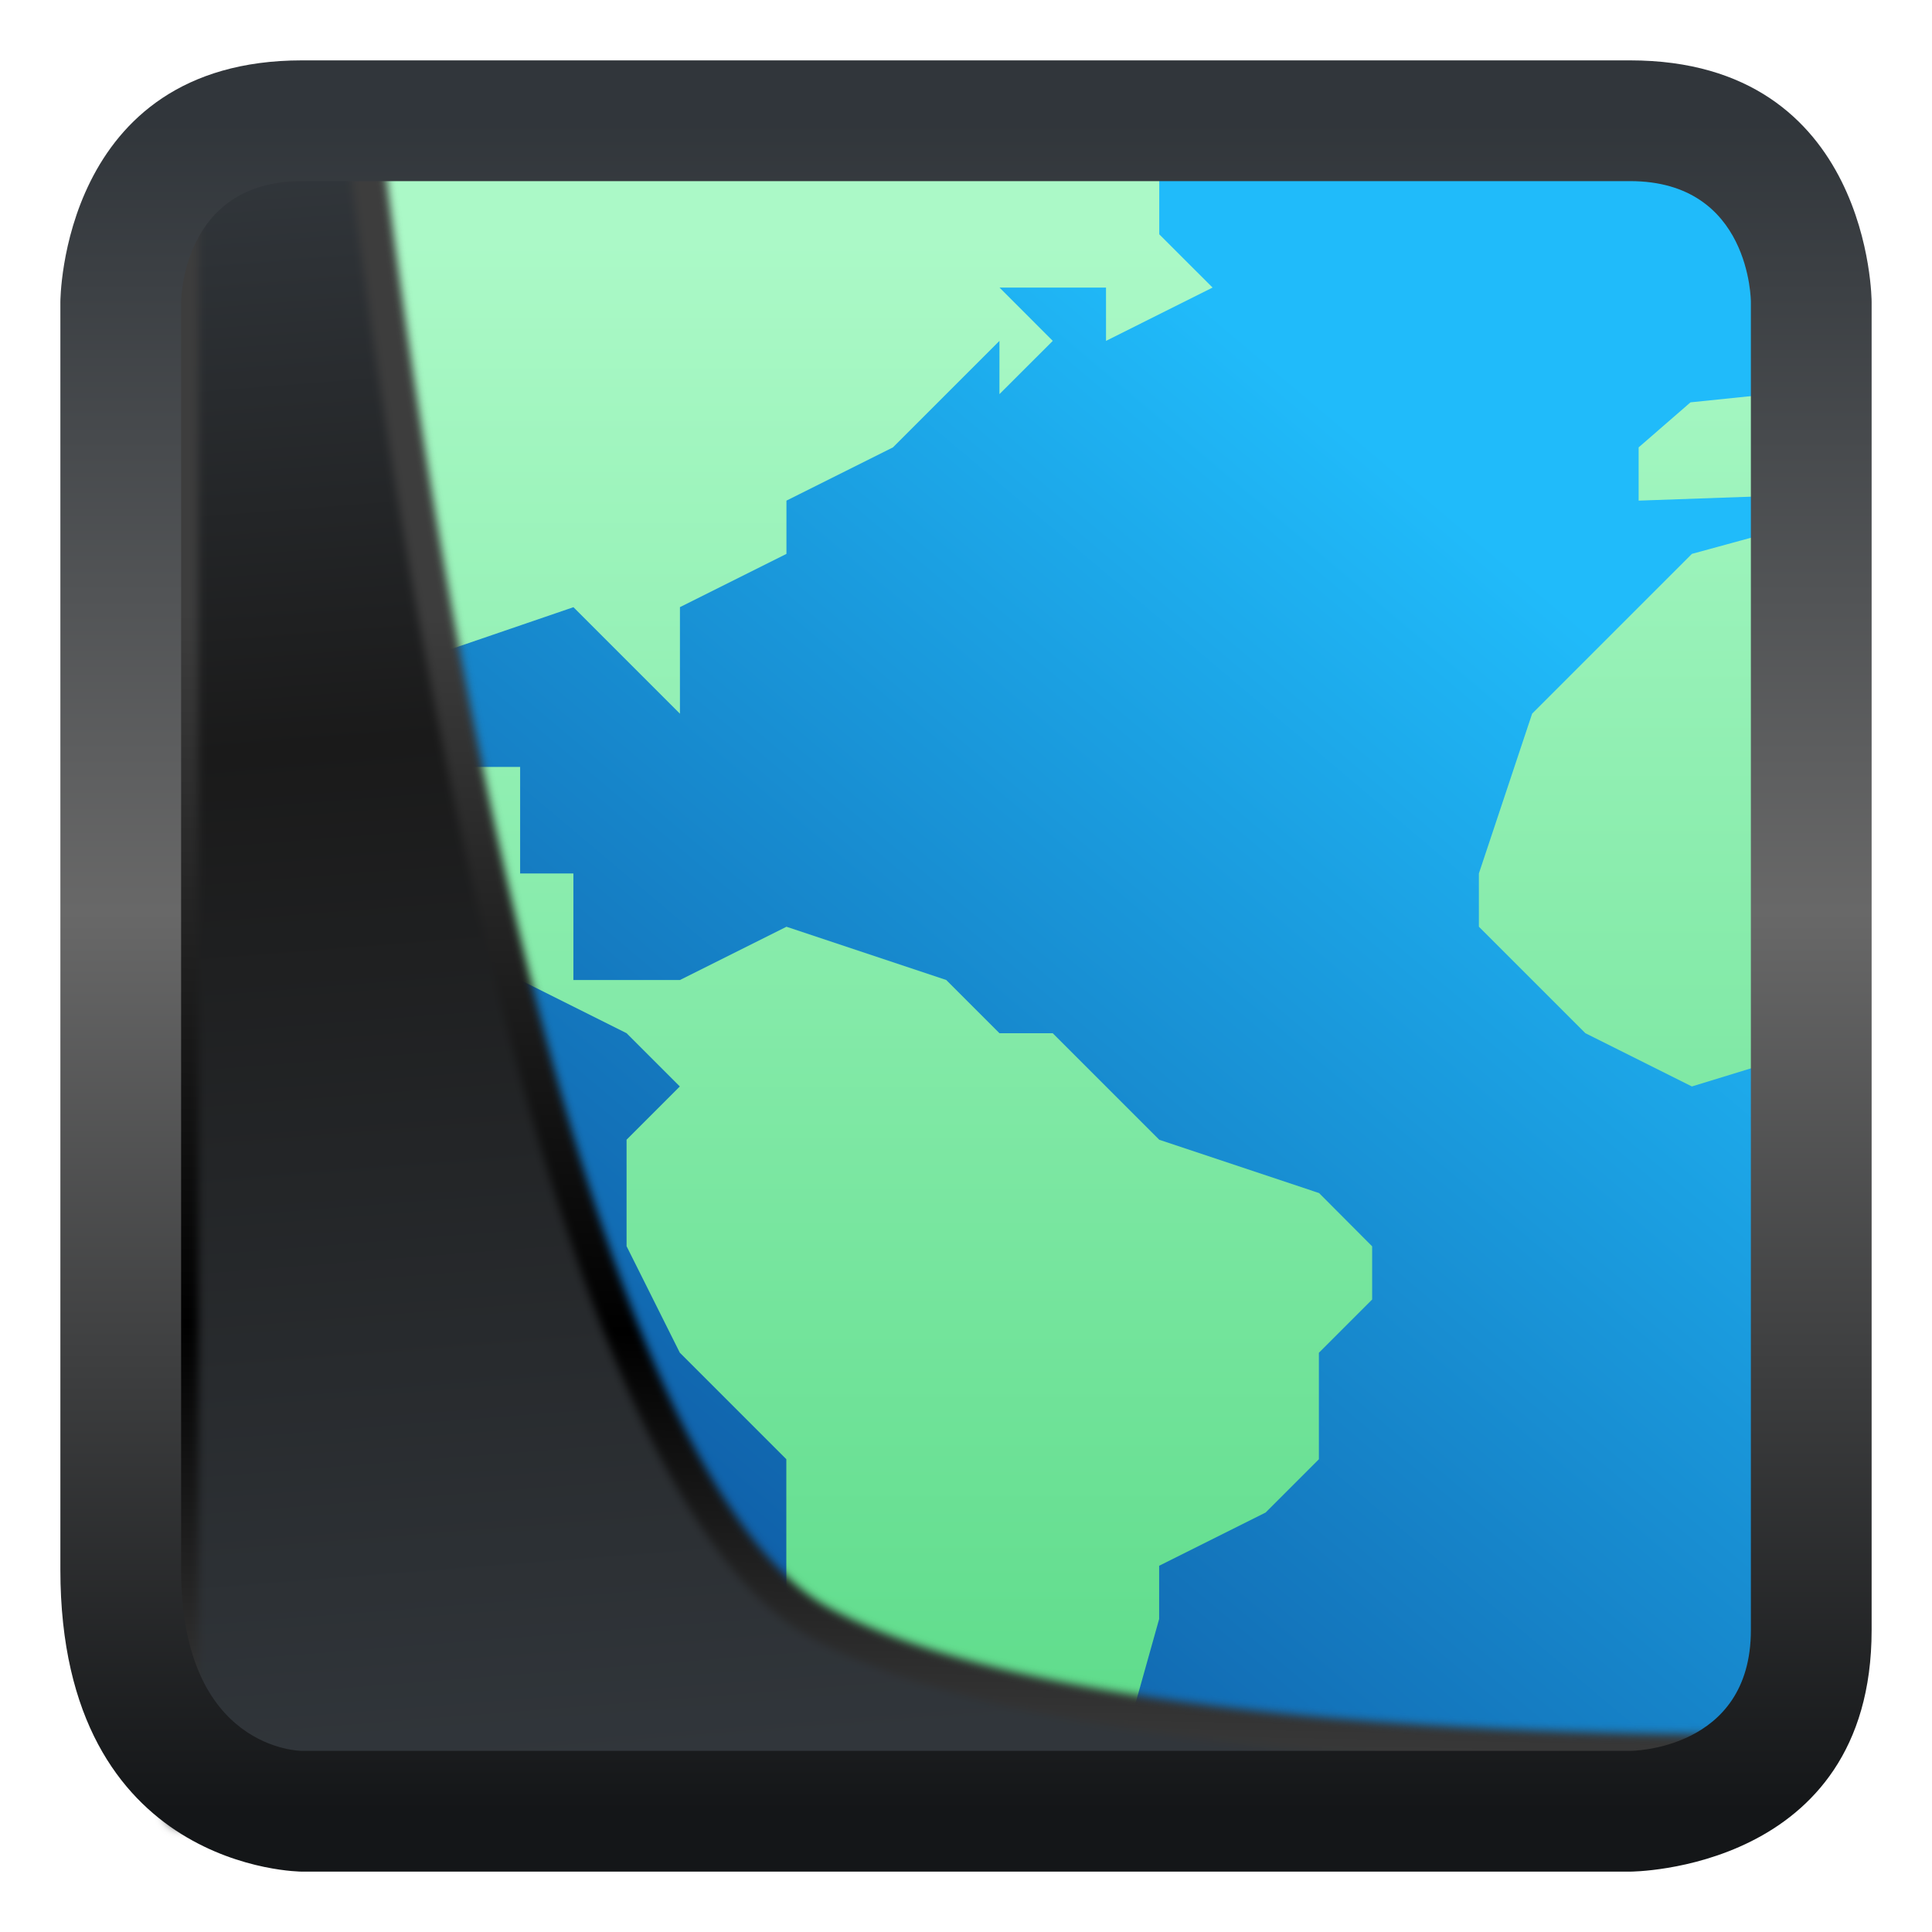
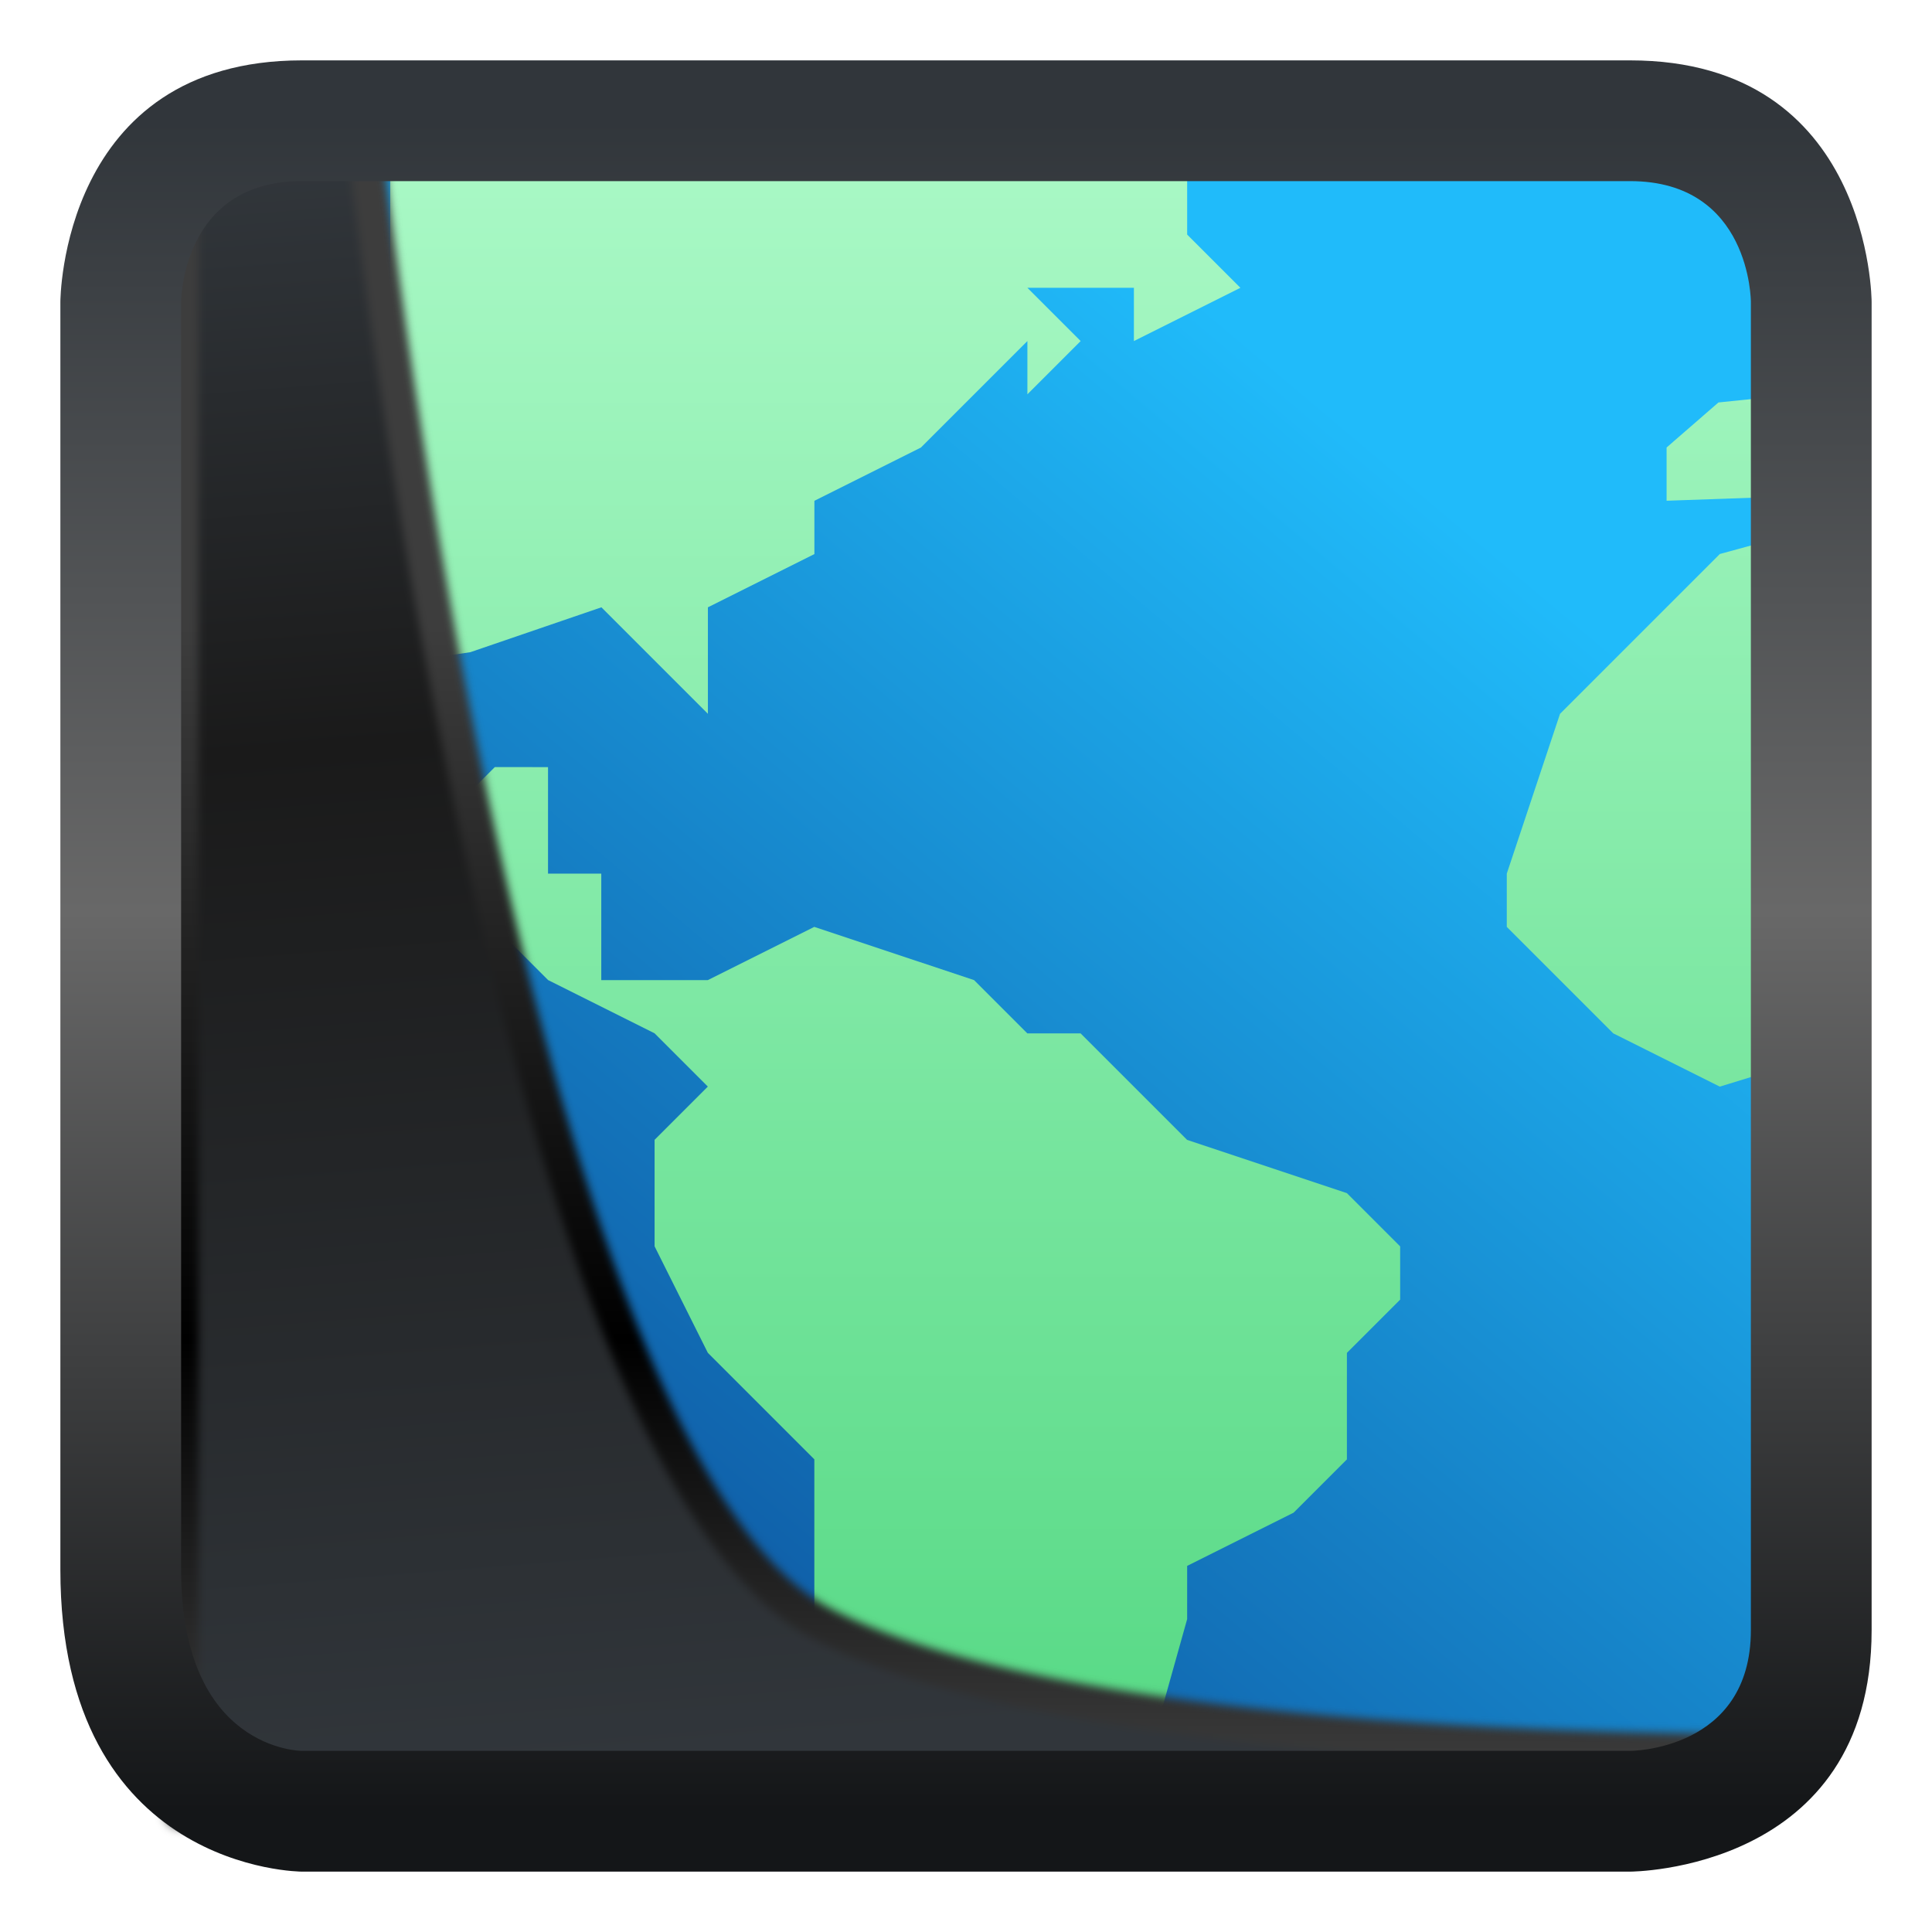
- <svg xmlns="http://www.w3.org/2000/svg" xmlns:xlink="http://www.w3.org/1999/xlink" width="32" height="32" version="1.1" viewBox="0 0 32 32" id="svg22">
-   <defs id="defs12">
-     <linearGradient id="linearGradient22">
-       <stop style="stop-color:#0b4692;stop-opacity:1;" offset="0" id="stop22" />
-       <stop style="stop-color:#20bbfa;stop-opacity:1;" offset="1" id="stop23" />
+ <svg xmlns="http://www.w3.org/2000/svg" width="32" height="32" version="1.1">
+   <defs>
+     <linearGradient id="linearGradient3403" x1="3.75" x2="5.889" y1="2.536" y2="29.5" gradientUnits="userSpaceOnUse">
+       <stop style="stop-color:#32373c" offset="0" />
+       <stop style="stop-color:#1a1a1a" offset=".368" />
+       <stop style="stop-color:#31363b" offset="1" />
    </linearGradient>
-     <linearGradient id="linearGradient7">
-       <stop style="stop-color:#141618;stop-opacity:1;" offset="0" id="stop7" />
-       <stop style="stop-color:#686868;stop-opacity:1;" offset="0.532" id="stop9" />
-       <stop style="stop-color:#31363b;stop-opacity:1;" offset="1" id="stop8" />
+     <linearGradient id="linearGradient20558" x1="12.775" x2="12.775" y1="10.378" y2="29.5" gradientUnits="userSpaceOnUse">
+       <stop style="stop-color:#3d3d3d" offset="0" />
+       <stop offset=".618" />
+       <stop style="stop-color:#3d3d3d" offset="1" />
    </linearGradient>
-     <linearGradient xlink:href="#linearGradient3487" id="linearGradient3403" gradientUnits="userSpaceOnUse" x1="6.949" y1="4.555" x2="11.215" y2="59.052" />
-     <linearGradient id="linearGradient3487">
-       <stop style="stop-color:#32373c;stop-opacity:1" offset="0" id="stop3481" />
-       <stop id="stop3483" offset="0.368" style="stop-color:#1a1a1a;stop-opacity:1" />
-       <stop style="stop-color:#31363b;stop-opacity:1" offset="1" id="stop3485" />
+     <filter id="filter20720" x="-.017" y="-.017" width="1.034" height="1.033" style="color-interpolation-filters:sRGB">
+       <feGaussianBlur stdDeviation="0.073" />
+     </filter>
+     <linearGradient id="linearGradient8" x1="17" x2="17" y1="30" y2="2" gradientUnits="userSpaceOnUse">
+       <stop style="stop-color:#141618" offset="0" />
+       <stop style="stop-color:#686868" offset=".532" />
+       <stop style="stop-color:#31363b" offset="1" />
    </linearGradient>
-     <linearGradient xlink:href="#linearGradient20604" id="linearGradient20558" gradientUnits="userSpaceOnUse" x1="25.802" y1="20.374" x2="25.111" y2="58.913" />
-     <linearGradient id="linearGradient20604">
-       <stop id="stop20598" offset="0" style="stop-color:#3d3d3d;stop-opacity:1" />
-       <stop style="stop-color:#000000;stop-opacity:1" offset="0.618" id="stop20600" />
-       <stop id="stop20602" offset="1" style="stop-color:#3d3d3d;stop-opacity:1" />
+     <linearGradient id="linearGradient23" x1="6" x2="23.304" y1="28.359" y2="7.847" gradientUnits="userSpaceOnUse">
+       <stop style="stop-color:#0b4692" offset="0" />
+       <stop style="stop-color:#20bbfa" offset="1" />
    </linearGradient>
-     <filter style="color-interpolation-filters:sRGB" id="filter20720" x="-0.017" y="-0.017" width="1.034" height="1.033">
-       <feGaussianBlur stdDeviation="0.147" id="feGaussianBlur20722" />
-     </filter>
-     <linearGradient xlink:href="#linearGradient7" id="linearGradient8" x1="17" y1="30" x2="17" y2="2" gradientUnits="userSpaceOnUse" />
-     <linearGradient id="a">
-       <stop offset="0" stop-color="#292c2f" id="stop3" />
-       <stop offset="1" stop-opacity="0" id="stop4" />
+     <linearGradient id="e" x1="2" x2="2" y1="30" y2="2" gradientUnits="userSpaceOnUse">
+       <stop stop-color="#54d883" offset="0" />
+       <stop stop-color="#abf9c7" offset="1" />
    </linearGradient>
-     <linearGradient id="d" gradientUnits="userSpaceOnUse" x1="23" x2="30" xlink:href="#a" y1="13" y2="20" gradientTransform="translate(9,2.000034)" />
-     <linearGradient id="e" gradientUnits="userSpaceOnUse" x1="2" x2="2" y1="30" y2="2" gradientTransform="translate(9,2.000034)">
-       <stop offset="0" stop-color="#54d883" id="stop7-3" />
-       <stop offset="1" stop-color="#abf9c7" id="stop8-6" />
-     </linearGradient>
-     <linearGradient xlink:href="#linearGradient22" id="linearGradient23" x1="6" y1="28.359" x2="23.304" y2="7.847" gradientUnits="userSpaceOnUse" />
  </defs>
-   <rect style="display:inline;fill:url(#linearGradient23);fill-opacity:1;fill-rule:evenodd;stroke:none;stroke-width:0.611;stroke-linejoin:round;stroke-miterlimit:7.8" id="rect1192" width="26.963" height="26.964" x="2.537" y="2.536" ry="0" />
-   <path d="m 6,2 c 0,1.709 -2e-7,9 -2e-7,9 l 1.328,-0.2 2.17,-0.743 0.882,0.882 0.882,0.882 V 10.056 L 13.026,9.174 V 8.292 l 1.764,-0.882 1.764,-1.764 V 6.528 L 17.437,5.646 16.555,4.763 h 1.764 V 5.646 L 20.084,4.763 19.201,3.881 19.201,2 c 0,0 -8.802,-0.006 -13.201,0 z M 30,6.458 28,6.664 27.141,7.41 V 8.292 L 30,8.191 Z m 0,2.176 -1.977,0.54 -1.764,1.764 -0.882,0.882 -0.882,2.647 v 0.882 l 0.882,0.882 0.882,0.882 1.764,0.882 L 30,17.389 Z M 7.733,12.703 6.851,13.585 H 6.111 c -0.044,0.3 -0.078,0.601 -0.1,0.902 v 0.002 l 1.721,0.86 0.882,0.882 1.764,0.882 0.882,0.882 -0.882,0.882 v 1.764 l 0.882,1.764 1.764,1.764 0,4.122 5.743,0.066 0.432,-1.541 v -0.882 l 1.764,-0.882 0.882,-0.882 v -1.764 l 0.882,-0.882 V 20.643 L 21.848,19.761 19.201,18.878 18.319,17.996 17.437,17.114 H 16.555 L 15.673,16.232 13.026,15.35 11.262,16.232 H 9.497 V 14.467 H 8.615 V 12.703 Z" fill="url(#e)" id="path8" style="fill:url(#e)" />
-   <path style="display:inline;mix-blend-mode:normal;fill:url(#linearGradient3403);fill-opacity:1;stroke:url(#linearGradient20558);stroke-width:1.162;stroke-linecap:butt;stroke-linejoin:round;stroke-miterlimit:4;stroke-dasharray:none;stroke-opacity:1;filter:url(#filter20720)" d="M 5.403,3.569 V 60.1 H 57.895 l 2.019,-2.019 c 0,0 -24.172,0.621 -33.141,-4.285 C 16.258,48.042 11.459,3.569 11.459,3.569 Z" id="path1686" transform="matrix(0.4953066,0,0,0.4953066,0.3240932,0.2322844)" />
-   <path id="rect5" style="display:inline;opacity:1;fill:url(#linearGradient8);stroke-width:0.226" d="M 5,1 C 1,1 1,5 1,5 v 21 c 0,5 4,5 4,5 h 22 c 0,0 4,0 4,-4 V 5 c 0,0 0,-4 -4,-4 z m 0,2 h 22 c 2,0 2,2 2,2 v 22 c 0,2 -2,2 -2,2 H 5 C 5,29 3,29 3,26 V 5 C 3,5 3,3 5,3 Z" />
-   <path d="M 69.73,13.27 65,18 l 3.758,3.758 c 1.202,-2.659 1.541,-5.627 0.972,-8.488 z" fill="url(#d)" fill-rule="evenodd" opacity="0.2" id="path7" style="fill:url(#d)" />
+   <rect x="3" y="2.538" width="26.963" height="26.964" ry="0" style="fill-rule:evenodd;fill:url(#linearGradient23)" />
+   <path d="m6.463 2.002c0 1.709-2e-7 9-2e-7 9l1.328-0.2 2.17-0.743 1.764 1.764v-1.764l1.764-0.882v-0.882l1.764-0.882 1.764-1.764v0.882l0.882-0.882-0.882-0.882h1.764v0.882l1.764-0.882-0.882-0.882v-1.881s-8.802-0.006-13.201 0zm24 4.458-2 0.206-0.859 0.746v0.882l2.859-0.101zm0 2.176-1.977 0.54-2.647 2.647-0.882 2.647v0.882l1.764 1.764 1.764 0.882 1.977-0.607zm-22.267 4.069-0.882 0.882h-0.739c-0.044 0.3-0.078 0.601-0.1 0.902v0.002l1.721 0.86 0.882 0.882 1.764 0.882 0.882 0.882-0.882 0.882v1.764l0.882 1.764 1.764 1.764v4.122l5.743 0.066 0.432-1.541v-0.882l1.764-0.882 0.882-0.882v-1.764l0.882-0.882v-0.882l-0.882-0.882-2.647-0.882-1.764-1.764h-0.882l-0.882-0.882-2.647-0.882-1.764 0.882h-1.764v-1.764h-0.882v-1.764z" style="fill:url(#e)" />
+   <path d="m3 2v28h26l1-1s-12 0.222-16.415-2.123c-5.232-2.779-7.585-24.877-7.585-24.877z" style="fill:url(#linearGradient3403);filter:url(#filter20720);mix-blend-mode:normal;stroke-linejoin:round;stroke-width:.576;stroke:url(#linearGradient20558)" />
+   <path d="m5 1c-4 0-4 4-4 4v21c0 5 4 5 4 5h22s4 0 4-4v-22s0-4-4-4zm0 2h22c2 0 2 2 2 2v22c0 2-2 2-2 2h-22s-2 0-2-3v-21s0-2 2-2z" style="fill:url(#linearGradient8);stroke-width:.226" />
</svg>
